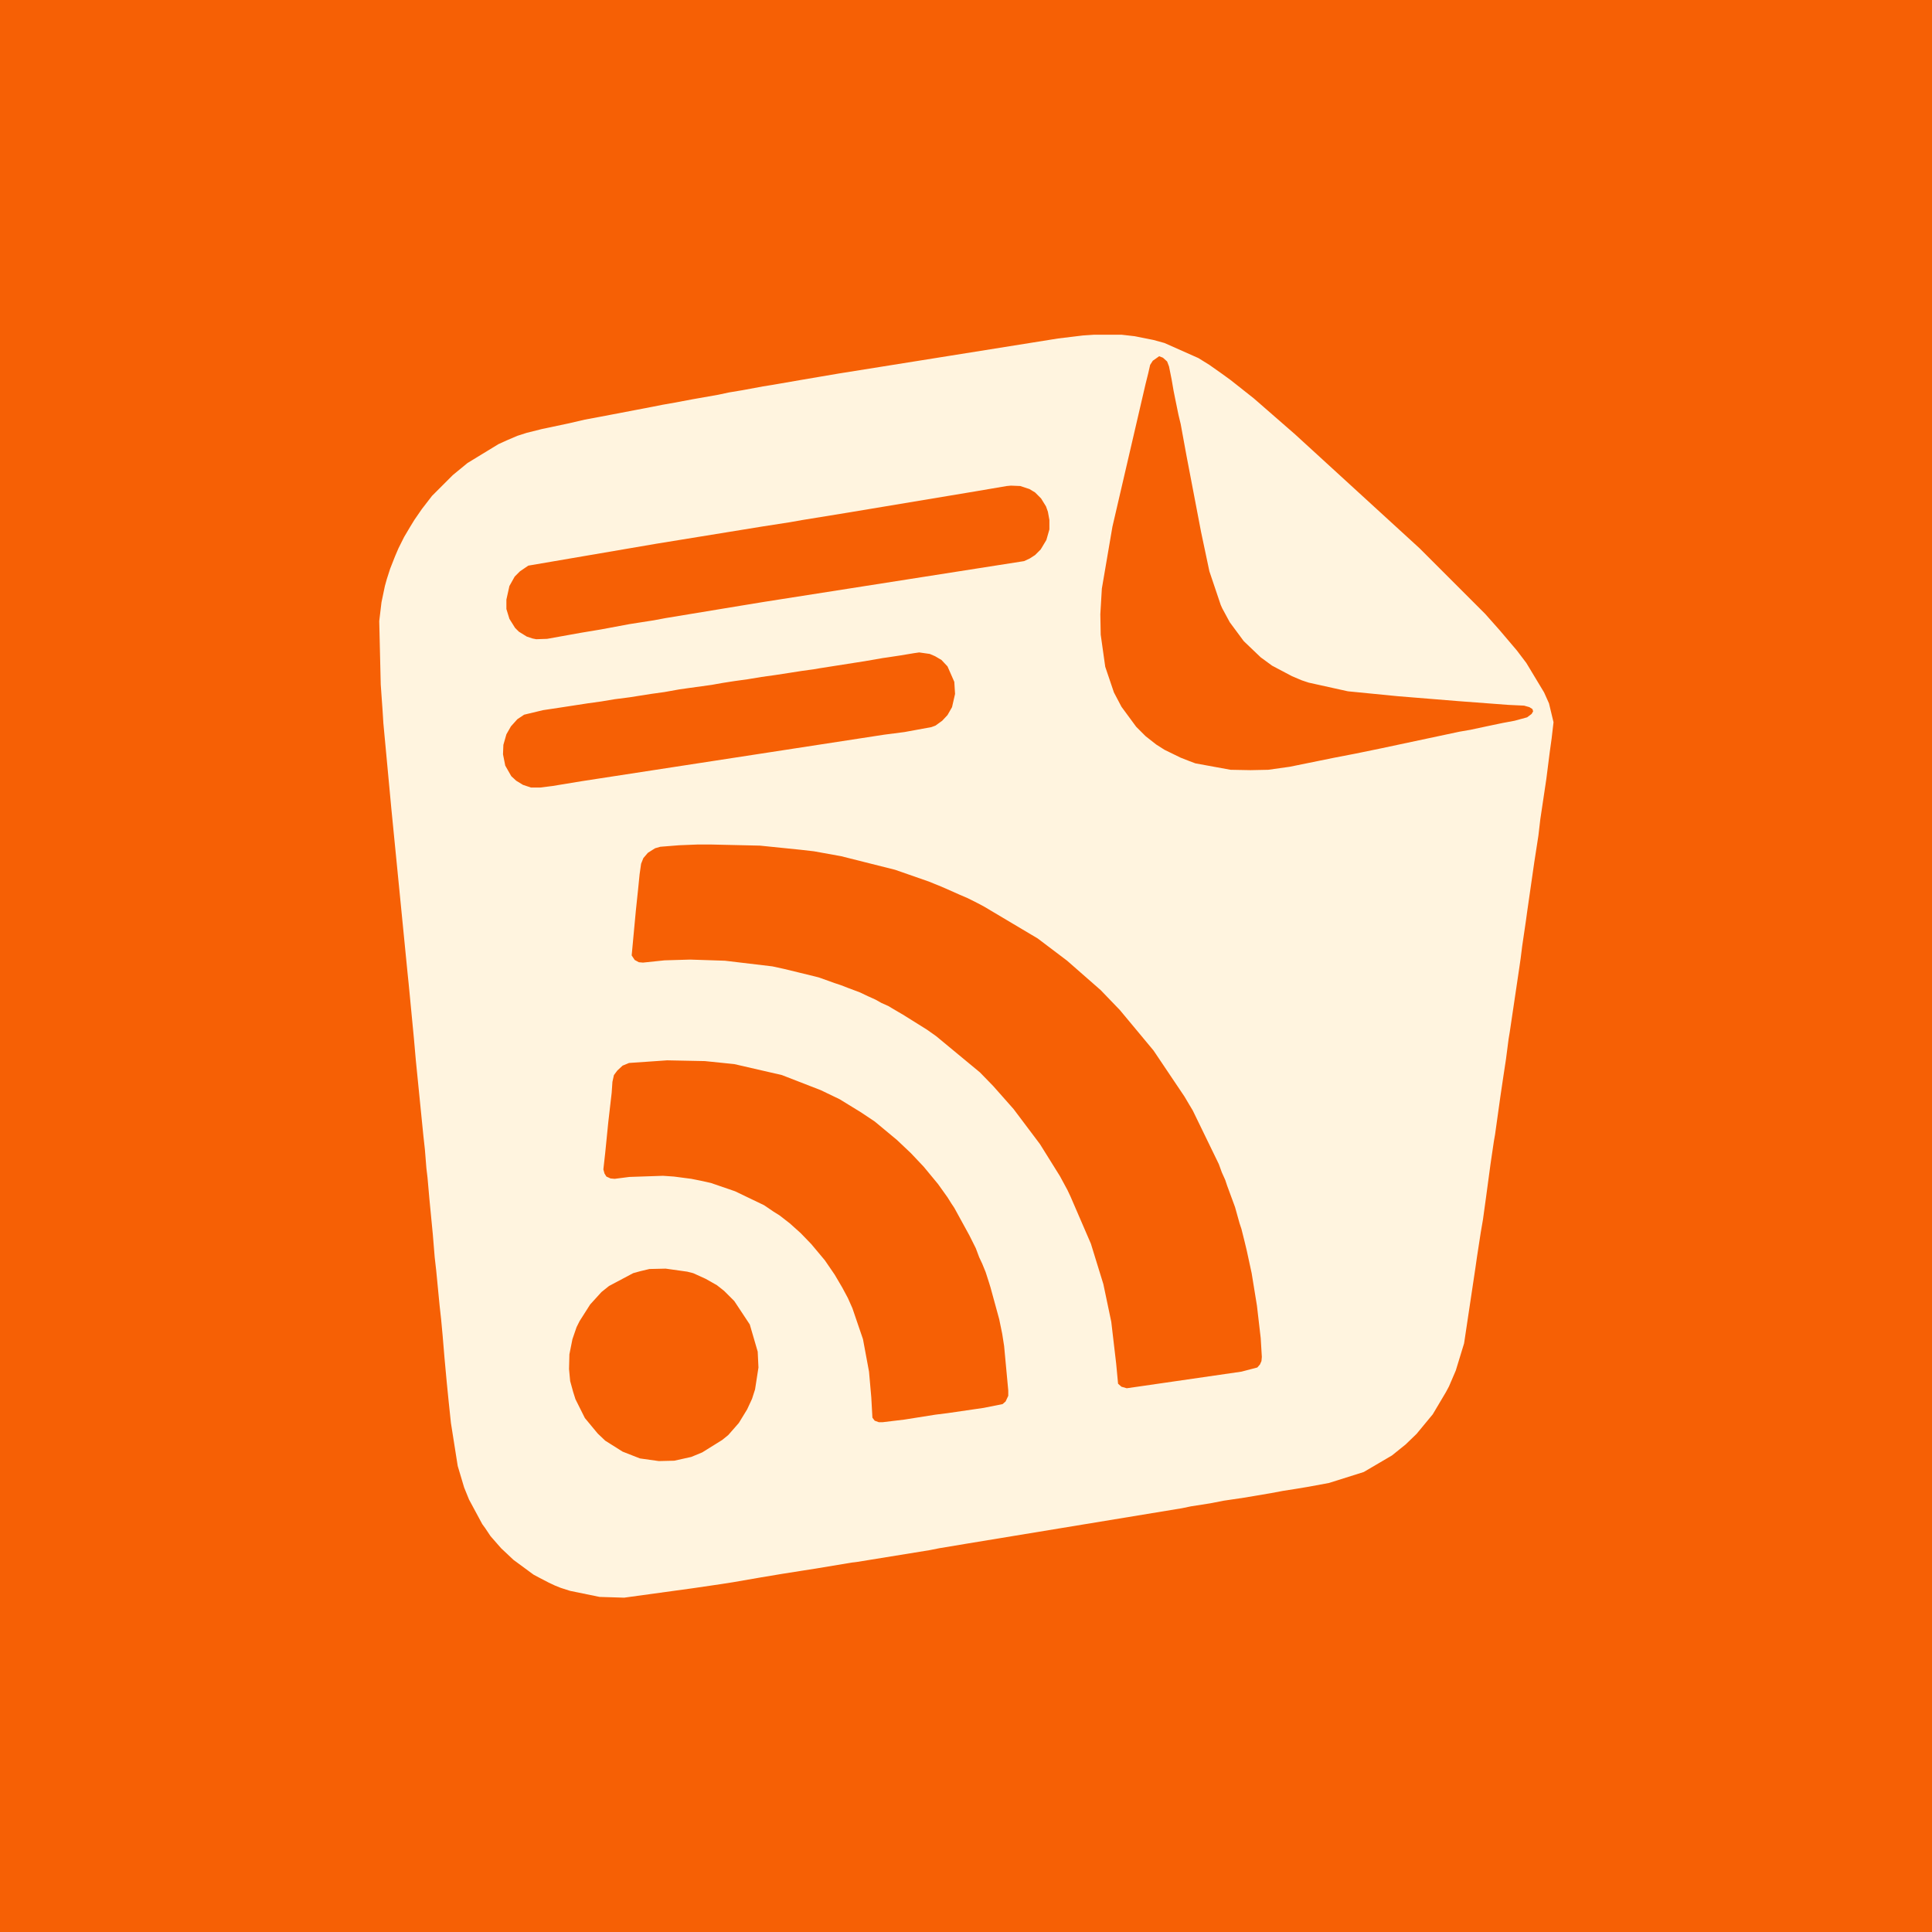
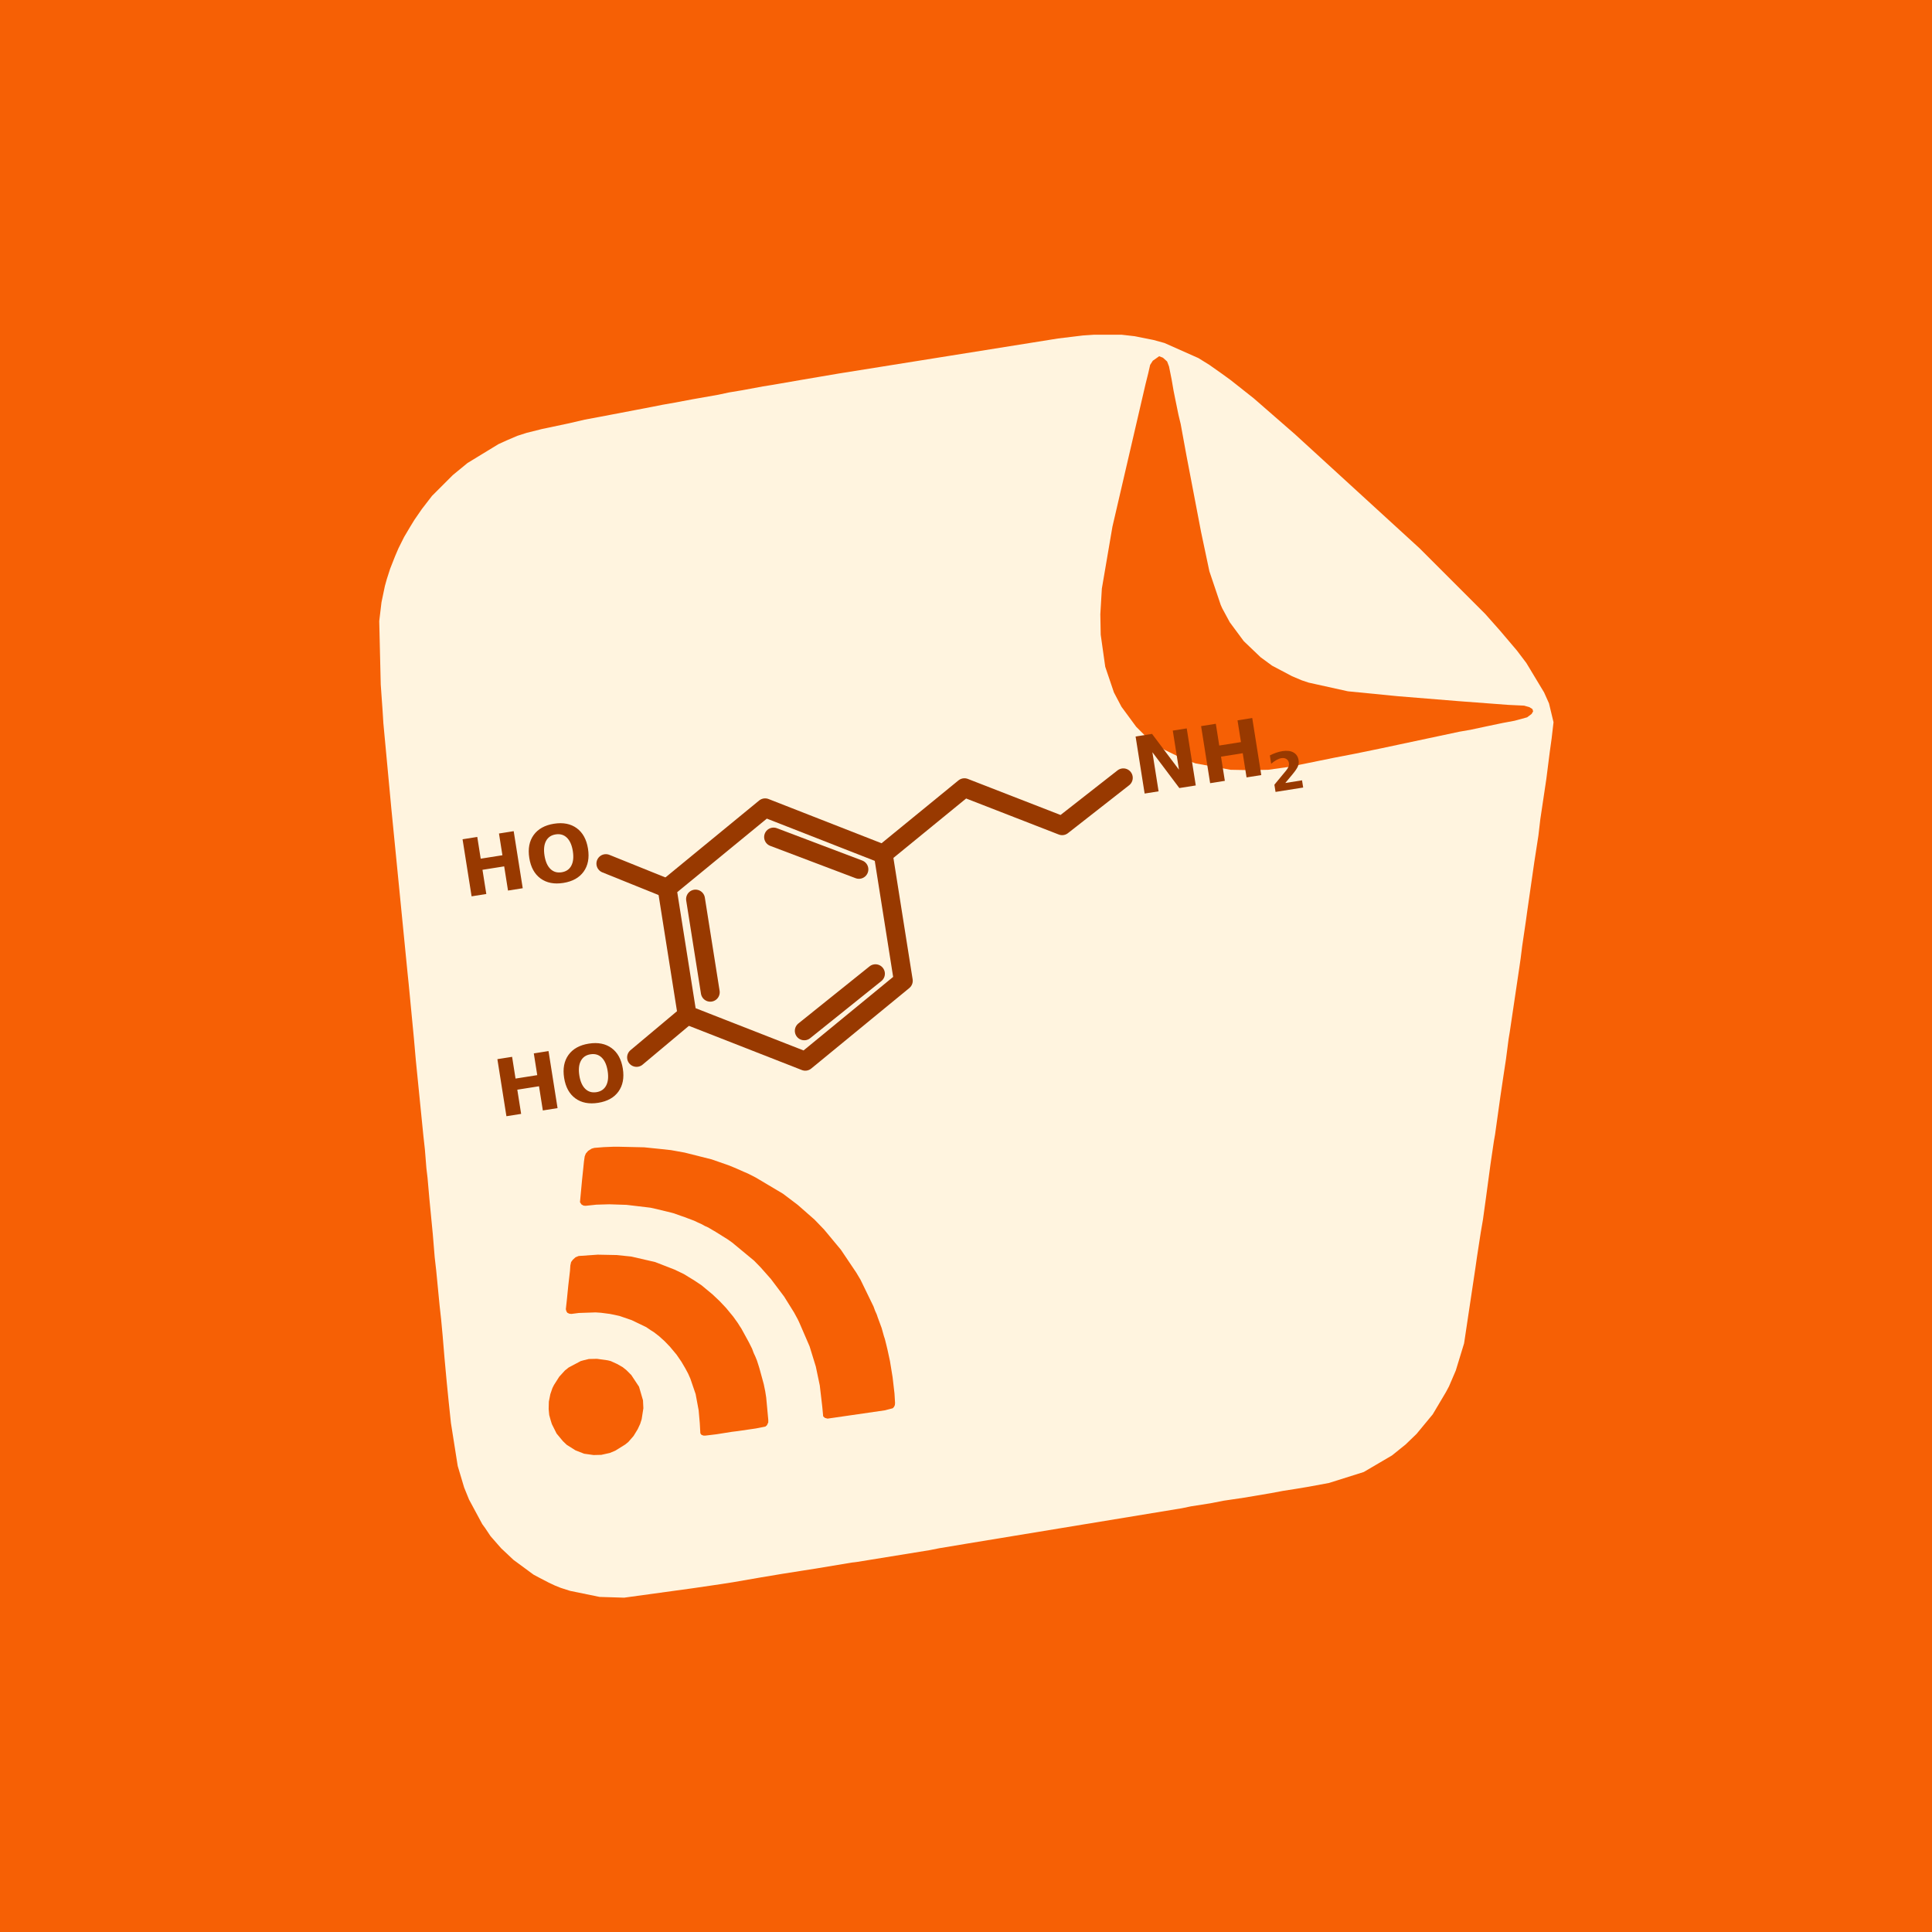
- <svg xmlns="http://www.w3.org/2000/svg" viewBox="0 0 512 512">
-   <rect width="512" height="512" fill="#f66005" />
-   <path fill="#fff4df" fill-rule="evenodd" d="M287.0,88.9 290.0,88.7 297.2,88.7 300.7,89.1 305.7,90.1 308.6,90.9 317.6,94.9 320.5,96.7 323.9,99.1 326.1,100.7 327.5,101.8 332.3,105.6 343.2,115.1 376.2,145.3 393.6,162.7 397.5,167.1 402.0,172.4 404.5,175.7 409.2,183.5 410.5,186.4 411.7,191.4 411.2,195.7 410.7,199.3 409.8,206.4 408.2,217.1 407.7,221.4 406.6,228.5 404.7,241.7 404.4,243.9 403.4,250.7 403.0,253.9 402.7,256.0 400.1,273.5 399.8,275.3 399.1,280.7 398.4,285.3 397.6,290.7 396.2,300.7 395.9,302.4 395.0,308.5 393.8,317.4 393.0,323.2 392.4,326.7 391.4,333.2 391.0,336.0 388.0,356.0 385.8,363.2 384.9,365.3 384.0,367.4 383.2,368.9 379.7,374.8 375.4,380.0 372.5,382.8 368.9,385.7 361.4,390.1 352.2,393.0 346.8,394.0 343.2,394.6 340.0,395.1 336.8,395.7 329.7,396.9 324.3,397.7 320.7,398.4 315.6,399.2 313.2,399.7 256.1,409.1 248.9,410.3 246.4,410.8 227.3,413.9 225.7,414.1 216.1,415.7 212.9,416.2 207.2,417.1 201.8,418.0 194.3,419.3 191.1,419.8 183.6,420.9 165.4,423.4 158.9,423.2 151.1,421.6 148.6,420.8 147.1,420.2 145.4,419.4 142.9,418.1 141.4,417.3 136.1,413.4 132.8,410.3 130.0,407.1 128.6,405.0 127.8,403.9 124.3,397.4 123.0,394.2 121.3,388.5 119.5,377.1 118.9,371.4 118.4,366.4 117.8,359.9 117.3,353.9 116.9,349.6 116.5,346.0 115.6,336.7 115.2,333.2 114.7,327.1 113.8,317.8 113.3,312.1 113.0,309.6 112.6,304.6 112.2,301.0 110.2,281.0 109.7,275.3 109.5,273.2 108.3,260.7 108.0,257.8 103.7,214.2 103.3,209.9 101.6,191.7 101.4,188.5 100.9,181.4 100.5,164.6 101.1,159.6 102.0,155.3 102.5,153.5 103.4,150.7 104.7,147.4 105.6,145.3 106.5,143.5 107.1,142.3 108.7,139.6 109.8,137.8 111.8,134.9 114.5,131.4 120.0,125.9 123.9,122.7 132.1,117.7 134.3,116.7 137.1,115.5 139.6,114.7 143.6,113.7 150.7,112.2 155.0,111.2 159.3,110.4 168.2,108.7 172.9,107.8 175.4,107.3 178.8,106.7 180.4,106.4 183.6,105.8 190.4,104.6 193.2,104.0 196.8,103.4 202.2,102.4 204.7,102.0 212.2,100.7 217.5,99.8 222.2,99.0 280.4,89.7 287.0,88.9 287.0,88.9Z M185.0,223.8 180.0,224.0 175.0,224.4 173.6,224.8 171.7,226.0 170.5,227.4 169.9,228.9 169.5,231.7 169.1,235.7 168.5,241.4 167.4,253.2 168.2,254.4 169.3,255.0 170.4,255.1 176.1,254.5 182.9,254.3 192.1,254.6 204.7,256.1 207.9,256.8 216.1,258.8 217.2,259.1 221.1,260.5 222.9,261.1 224.7,261.8 227.9,263.0 230.0,264.0 232.0,264.9 233.6,265.8 235.4,266.6 236.4,267.2 238.1,268.2 239.3,268.9 245.7,272.9 248.1,274.6 259.7,284.2 263.2,287.8 268.6,293.9 275.6,303.2 280.9,311.7 282.9,315.4 283.7,317.1 289.1,329.6 292.4,340.3 294.5,350.3 295.8,361.4 296.3,366.7 297.2,367.5 298.6,367.9 301.4,367.5 329.0,363.5 333.2,362.4 333.9,361.6 334.3,360.7 334.4,359.6 334.1,354.6 333.1,346.0 331.7,337.4 330.4,331.4 329.8,328.9 329.0,325.7 328.5,324.2 327.3,319.9 325.2,314.2 324.7,312.7 323.8,310.7 323.0,308.5 316.1,294.3 315.2,292.8 313.9,290.6 305.7,278.4 296.8,267.7 291.7,262.4 282.8,254.6 275.0,248.7 260.7,240.2 258.8,239.2 256.4,238.0 254.3,237.1 250.7,235.5 249.3,234.9 246.1,233.6 237.2,230.5 222.9,226.9 215.7,225.6 212.2,225.2 201.4,224.1 188.2,223.8 185.0,223.8 185.0,223.8Z M307.2,94.4 305.5,95.6 304.8,96.7 304.3,98.9 303.6,101.7 294.8,139.6 292.0,156.0 291.6,162.8 291.7,168.2 292.9,176.7 292.9,176.7 295.2,183.5 297.2,187.3 301.1,192.6 303.6,195.1 306.4,197.3 308.6,198.7 312.9,200.8 315.2,201.7 316.8,202.3 326.1,204.0 331.4,204.1 336.1,204.0 341.8,203.2 353.6,200.8 359.3,199.7 366.1,198.3 386.8,193.9 389.7,193.4 393.9,192.5 398.2,191.6 401.4,191.0 404.7,190.1 405.9,189.2 406.3,188.5 406.1,187.9 405.3,187.4 403.9,187.0 399.7,186.8 386.4,185.8 370.4,184.5 357.2,183.2 346.8,180.9 345.0,180.3 342.4,179.2 337.1,176.4 334.1,174.2 329.6,169.9 325.9,164.9 323.9,161.2 323.5,160.3 320.5,151.4 318.3,141.0 314.4,120.6 312.9,112.4 312.3,109.9 311.4,105.5 311.0,103.5 310.5,100.6 309.8,97.1 309.3,95.8 308.2,94.8 307.2,94.4 307.2,94.4Z M176.8,281.0 166.7,281.7 165.0,282.4 163.6,283.7 162.7,284.9 162.3,286.7 162.1,289.6 161.2,297.4 160.4,305.4 159.9,309.9 160.2,311.0 160.7,311.8 161.8,312.3 162.9,312.4 166.8,311.9 175.7,311.6 178.6,311.8 183.2,312.4 185.7,312.9 188.4,313.5 194.8,315.7 202.5,319.4 205.0,321.1 206.6,322.1 209.3,324.2 212.2,326.8 215.0,329.7 218.6,334.0 221.2,337.8 223.2,341.2 224.7,344.0 225.9,346.7 228.7,354.9 230.3,363.5 230.9,370.3 231.2,375.7 231.8,376.5 232.9,376.9 233.9,376.9 239.7,376.2 247.9,374.9 251.1,374.5 260.7,373.1 265.7,372.1 266.5,371.4 267.2,369.9 267.2,368.5 267.2,368.5 266.1,356.7 265.6,353.5 264.8,349.6 262.5,341.2 262.1,339.9 261.2,337.1 260.3,334.9 259.5,333.2 258.6,330.8 257.8,329.2 256.9,327.4 252.9,320.1 252.1,318.9 251.1,317.3 248.6,313.8 244.8,309.2 241.4,305.6 237.7,302.1 231.8,297.2 228.2,294.8 222.5,291.3 217.5,288.9 207.2,284.9 194.6,282.0 186.8,281.2 176.8,281.0 176.8,281.0Z M266.8,128.8 258.6,130.2 228.0,135.3 225.0,135.8 212.7,137.8 209.3,138.4 202.2,139.5 173.9,144.1 140.0,149.9 137.8,151.4 136.4,152.8 135.0,155.3 134.2,158.9 134.2,161.4 135.0,164.0 136.5,166.4 137.5,167.4 139.6,168.7 141.1,169.2 142.1,169.4 145.0,169.3 153.9,167.7 157.5,167.1 157.5,167.1 159.3,166.8 166.8,165.4 171.9,164.6 173.2,164.4 176.4,163.8 196.4,160.5 202.5,159.5 271.4,148.7 272.9,148.0 274.3,147.1 275.8,145.6 277.3,143.1 278.1,140.3 278.1,137.8 277.7,135.6 277.2,134.2 275.9,132.1 274.3,130.5 272.8,129.6 270.4,128.8 267.9,128.7 266.8,128.8 266.8,128.8Z M242.2,173.1 238.6,173.7 235.3,174.2 233.9,174.4 229.3,175.2 217.2,177.1 216.1,177.3 212.5,177.8 209.3,178.3 205.4,178.9 201.8,179.4 198.2,180.0 194.6,180.5 191.4,181.0 188.6,181.5 182.1,182.4 180.0,182.7 176.1,183.4 172.5,183.9 166.8,184.8 162.9,185.3 159.3,185.9 155.7,186.4 147.9,187.6 143.9,188.2 138.9,189.4 137.1,190.6 135.4,192.5 134.2,194.6 133.4,197.4 133.3,199.9 133.9,202.9 135.5,205.7 136.8,206.9 138.6,208.0 140.7,208.7 143.2,208.7 146.4,208.3 154.3,207.0 234.3,194.7 239.7,194.0 246.8,192.7 247.9,192.3 249.7,191.0 251.1,189.5 252.3,187.4 253.1,183.9 252.9,180.7 251.1,176.6 249.5,174.9 247.8,173.9 246.4,173.3 243.6,172.9 242.2,173.1 242.2,173.1Z M172.1,336.3 169.6,336.9 167.8,337.4 161.4,340.8 159.4,342.4 156.4,345.7 153.6,350.1 152.8,351.7 151.7,354.9 150.9,358.9 150.8,362.8 151.1,366.0 151.9,368.9 152.5,370.8 155.0,375.8 158.4,379.9 160.4,381.8 165.0,384.7 169.6,386.5 174.6,387.2 178.7,387.1 183.2,386.1 186.1,384.9 191.4,381.6 193.0,380.3 195.8,377.1 198.0,373.5 199.3,370.7 199.3,370.7 200.1,368.2 201.0,362.4 200.8,358.2 198.7,351.0 194.6,344.8 191.9,342.1 190.0,340.6 188.6,339.8 187.0,338.9 183.7,337.4 182.1,337.0 176.4,336.2 172.1,336.3 172.1,336.3Z" />
+ <svg xmlns="http://www.w3.org/2000/svg" viewBox="0 0 512 512" version="1.1" id="svg7">
+   <defs id="defs7" />
+   <rect width="512" height="512" fill="#f66005" id="rect1" />
+   <path fill="#fff4df" fill-rule="evenodd" d="M287.0,88.9 290.0,88.7 297.2,88.7 300.7,89.1 305.7,90.1 308.6,90.9 317.6,94.9 320.5,96.7 323.9,99.1 326.1,100.7 327.5,101.8 332.3,105.6 343.2,115.1 376.2,145.3 393.6,162.7 397.5,167.1 402.0,172.4 404.5,175.7 409.2,183.5 410.5,186.4 411.7,191.4 411.2,195.7 410.7,199.3 409.8,206.4 408.2,217.1 407.7,221.4 406.6,228.5 404.7,241.7 404.4,243.9 403.4,250.7 403.0,253.9 402.7,256.0 400.1,273.5 399.8,275.3 399.1,280.7 398.4,285.3 397.6,290.7 396.2,300.7 395.9,302.4 395.0,308.5 393.8,317.4 393.0,323.2 392.4,326.7 391.4,333.2 391.0,336.0 388.0,356.0 385.8,363.2 384.9,365.3 384.0,367.4 383.2,368.9 379.7,374.8 375.4,380.0 372.5,382.8 368.9,385.7 361.4,390.1 352.2,393.0 346.8,394.0 343.2,394.6 340.0,395.1 336.8,395.7 329.7,396.9 324.3,397.7 320.7,398.4 315.6,399.2 313.2,399.7 256.1,409.1 248.9,410.3 246.4,410.8 227.3,413.9 225.7,414.1 216.1,415.7 212.9,416.2 207.2,417.1 201.8,418.0 194.3,419.3 191.1,419.8 183.6,420.9 165.4,423.4 158.9,423.2 151.1,421.6 148.6,420.8 147.1,420.2 145.4,419.4 142.9,418.1 141.4,417.3 136.1,413.4 132.8,410.3 130.0,407.1 128.6,405.0 127.8,403.9 124.3,397.4 123.0,394.2 121.3,388.5 119.5,377.1 118.9,371.4 118.4,366.4 117.8,359.9 117.3,353.9 116.9,349.6 116.5,346.0 115.6,336.7 115.2,333.2 114.7,327.1 113.8,317.8 113.3,312.1 113.0,309.6 112.6,304.6 112.2,301.0 110.2,281.0 109.7,275.3 109.5,273.2 108.3,260.7 108.0,257.8 103.7,214.2 103.3,209.9 101.6,191.7 101.4,188.5 100.9,181.4 100.5,164.6 101.1,159.6 102.0,155.3 102.5,153.5 103.4,150.7 104.7,147.4 105.6,145.3 106.5,143.5 107.1,142.3 108.7,139.6 109.8,137.8 111.8,134.9 114.5,131.4 120.0,125.9 123.9,122.7 132.1,117.7 134.3,116.7 137.1,115.5 139.6,114.7 143.6,113.7 150.7,112.2 155.0,111.2 159.3,110.4 168.2,108.7 172.9,107.8 175.4,107.3 178.8,106.7 180.4,106.4 183.6,105.8 190.4,104.6 193.2,104.0 196.8,103.4 202.2,102.4 204.7,102.0 212.2,100.7 217.5,99.8 222.2,99.0 280.4,89.7 287.0,88.9 287.0,88.9Z M307.2,94.4 305.5,95.6 304.8,96.7 304.3,98.9 303.6,101.7 294.8,139.6 292.0,156.0 291.6,162.8 291.7,168.2 292.9,176.7 292.9,176.7 295.2,183.5 297.2,187.3 301.1,192.6 303.6,195.1 306.4,197.3 308.6,198.7 312.9,200.8 315.2,201.7 316.8,202.3 326.1,204.0 331.4,204.1 336.1,204.0 341.8,203.2 353.6,200.8 359.3,199.7 366.1,198.3 386.8,193.9 389.7,193.4 393.9,192.5 398.2,191.6 401.4,191.0 404.7,190.1 405.9,189.2 406.3,188.5 406.1,187.9 405.3,187.4 403.9,187.0 399.7,186.8 386.4,185.8 370.4,184.5 357.2,183.2 346.8,180.9 345.0,180.3 342.4,179.2 337.1,176.4 334.1,174.2 329.6,169.9 325.9,164.9 323.9,161.2 323.5,160.3 320.5,151.4 318.3,141.0 314.4,120.6 312.9,112.4 312.3,109.9 311.4,105.5 311.0,103.5 310.5,100.6 309.8,97.1 309.3,95.8 308.2,94.8 307.2,94.4 307.2,94.4Z" id="path1" />
+   <g transform="translate(0 12) rotate(-9 245 245)" id="g7">
+     <g fill="none" stroke="#983900" stroke-width="5" stroke-linecap="round" stroke-linejoin="round" id="g4">
+       <path d="M210 196 L239 213 V247 L210 264 L181 247 V213 Z" id="path2" />
+       <path d="M211 204 L232 216 M232 244 L211 256 M188 242 V217" id="path3" />
+       <path d="M181 213 L166 204 M181 247 L166 256 M239 213 L263 199 L287 213 L305 203" id="path4" />
+     </g>
+     <g fill="#983900" font-family="DejaVu Sans, sans-serif" font-weight="bold" font-size="21" id="g6">
+       <path d="m 129.5,191.691 h 3.948 v 5.834 h 5.824 v -5.834 h 3.948 V 207 h -3.948 v -6.491 h -5.824 V 207 h -3.948 z m 24.568,2.584 q -1.805,0 -2.799,1.333 -0.995,1.333 -0.995,3.753 0,2.41 0.995,3.743 0.995,1.333 2.799,1.333 1.815,0 2.81,-1.333 0.995,-1.333 0.995,-3.743 0,-2.42 -0.995,-3.753 -0.995,-1.333 -2.81,-1.333 z m 0,-2.861 q 3.691,0 5.783,2.112 2.092,2.112 2.092,5.834 0,3.712 -2.092,5.824 -2.092,2.112 -5.783,2.112 -3.681,0 -5.783,-2.112 -2.092,-2.112 -2.092,-5.824 0,-3.722 2.092,-5.834 2.102,-2.112 5.783,-2.112 z" id="text4" style="text-anchor:end" aria-label="HO" />
+       <path d="m 129.5,250.691 h 3.948 v 5.834 h 5.824 v -5.834 h 3.948 V 266 h -3.948 v -6.491 h -5.824 V 266 h -3.948 z m 24.568,2.584 q -1.805,0 -2.799,1.333 -0.995,1.333 -0.995,3.753 0,2.41 0.995,3.743 0.995,1.333 2.799,1.333 1.815,0 2.81,-1.333 0.995,-1.333 0.995,-3.743 0,-2.42 -0.995,-3.753 -0.995,-1.333 -2.81,-1.333 z m 0,-2.861 q 3.691,0 5.783,2.112 2.092,2.112 2.092,5.834 0,3.712 -2.092,5.824 -2.092,2.112 -5.783,2.112 -3.681,0 -5.783,-2.112 -2.092,-2.112 -2.092,-5.824 0,-3.722 2.092,-5.834 2.102,-2.112 5.783,-2.112 z" id="text5" style="text-anchor:end" aria-label="HO" />
+       <g id="text6" aria-label="NH2">
+         <path d="m 309.928,192.691 h 4.409 l 5.568,10.5 v -10.5 h 3.743 V 208 h -4.409 l -5.568,-10.5 V 208 h -3.743 z m 17.575,0 h 3.948 v 5.834 h 5.824 v -5.834 h 3.948 V 208 h -3.948 v -6.491 h -5.824 V 208 h -3.948 z" id="path8" />
+         <path style="font-size:14px" d="m 347.184,211.065 h 4.491 V 213 h -7.417 v -1.935 l 3.726,-3.288 q 0.499,-0.451 0.738,-0.882 0.239,-0.431 0.239,-0.896 0,-0.718 -0.485,-1.155 -0.479,-0.438 -1.278,-0.438 -0.615,0 -1.347,0.267 -0.731,0.26 -1.565,0.779 v -2.242 q 0.889,-0.294 1.757,-0.444 0.868,-0.157 1.702,-0.157 1.832,0 2.844,0.807 1.019,0.807 1.019,2.249 0,0.834 -0.431,1.559 -0.431,0.718 -1.812,1.928 z" id="path9" />
+       </g>
+     </g>
+   </g>
+   <path transform="translate(70 192) scale(.50)" fill="#f66005" d="M185.0,223.8 180.0,224.0 175.0,224.4 173.6,224.8 171.7,226.0 170.5,227.4 169.9,228.9 169.5,231.7 169.1,235.7 168.5,241.4 167.4,253.2 168.2,254.4 169.3,255.0 170.4,255.1 176.1,254.5 182.9,254.3 192.1,254.6 204.7,256.1 207.9,256.8 216.1,258.8 217.2,259.1 221.1,260.5 222.9,261.1 224.7,261.8 227.9,263.0 230.0,264.0 232.0,264.9 233.6,265.8 235.4,266.6 236.4,267.2 238.1,268.2 239.3,268.9 245.7,272.9 248.1,274.6 259.7,284.2 263.2,287.8 268.6,293.9 275.6,303.2 280.9,311.7 282.9,315.4 283.7,317.1 289.1,329.6 292.4,340.3 294.5,350.3 295.8,361.4 296.3,366.7 297.2,367.5 298.6,367.9 301.4,367.5 329.0,363.5 333.2,362.4 333.9,361.6 334.3,360.7 334.4,359.6 334.1,354.6 333.1,346.0 331.7,337.4 330.4,331.4 329.8,328.9 329.0,325.7 328.5,324.2 327.3,319.9 325.2,314.2 324.7,312.7 323.8,310.7 323.0,308.5 316.1,294.3 315.2,292.8 313.9,290.6 305.7,278.4 296.8,267.7 291.7,262.4 282.8,254.6 275.0,248.7 260.7,240.2 258.8,239.2 256.4,238.0 254.3,237.1 250.7,235.5 249.3,234.9 246.1,233.6 237.2,230.5 222.9,226.9 215.7,225.6 212.2,225.2 201.4,224.1 188.2,223.8 185.0,223.8 185.0,223.8Z M176.8,281.0 166.7,281.7 165.0,282.4 163.6,283.7 162.7,284.9 162.3,286.7 162.1,289.6 161.2,297.4 160.4,305.4 159.9,309.9 160.2,311.0 160.7,311.8 161.8,312.3 162.9,312.4 166.8,311.9 175.7,311.6 178.6,311.8 183.2,312.4 185.7,312.9 188.4,313.5 194.8,315.7 202.5,319.4 205.0,321.1 206.6,322.1 209.3,324.2 212.2,326.8 215.0,329.7 218.6,334.0 221.2,337.8 223.2,341.2 224.7,344.0 225.9,346.7 228.7,354.9 230.3,363.5 230.9,370.3 231.2,375.7 231.8,376.5 232.9,376.9 233.9,376.9 239.7,376.2 247.9,374.9 251.1,374.5 260.7,373.1 265.7,372.1 266.5,371.4 267.2,369.9 267.2,368.5 267.2,368.5 266.1,356.7 265.6,353.5 264.8,349.6 262.5,341.2 262.1,339.9 261.2,337.1 260.3,334.9 259.5,333.2 258.6,330.8 257.8,329.2 256.9,327.4 252.9,320.1 252.1,318.9 251.1,317.3 248.6,313.8 244.8,309.2 241.4,305.6 237.7,302.1 231.8,297.2 228.2,294.8 222.5,291.3 217.5,288.9 207.2,284.9 194.6,282.0 186.8,281.2 176.8,281.0 176.8,281.0Z M172.1,336.3 169.6,336.9 167.8,337.4 161.4,340.8 159.4,342.4 156.4,345.7 153.6,350.1 152.8,351.7 151.7,354.9 150.9,358.9 150.8,362.8 151.1,366.0 151.9,368.9 152.5,370.8 155.0,375.8 158.4,379.9 160.4,381.8 165.0,384.7 169.6,386.5 174.6,387.2 178.7,387.1 183.2,386.1 186.1,384.9 191.4,381.6 193.0,380.3 195.8,377.1 198.0,373.5 199.3,370.7 199.3,370.7 200.1,368.2 201.0,362.4 200.8,358.2 198.7,351.0 194.6,344.8 191.9,342.1 190.0,340.6 188.6,339.8 187.0,338.9 183.7,337.4 182.1,337.0 176.4,336.2 172.1,336.3 172.1,336.3Z" id="path7" />
</svg>
